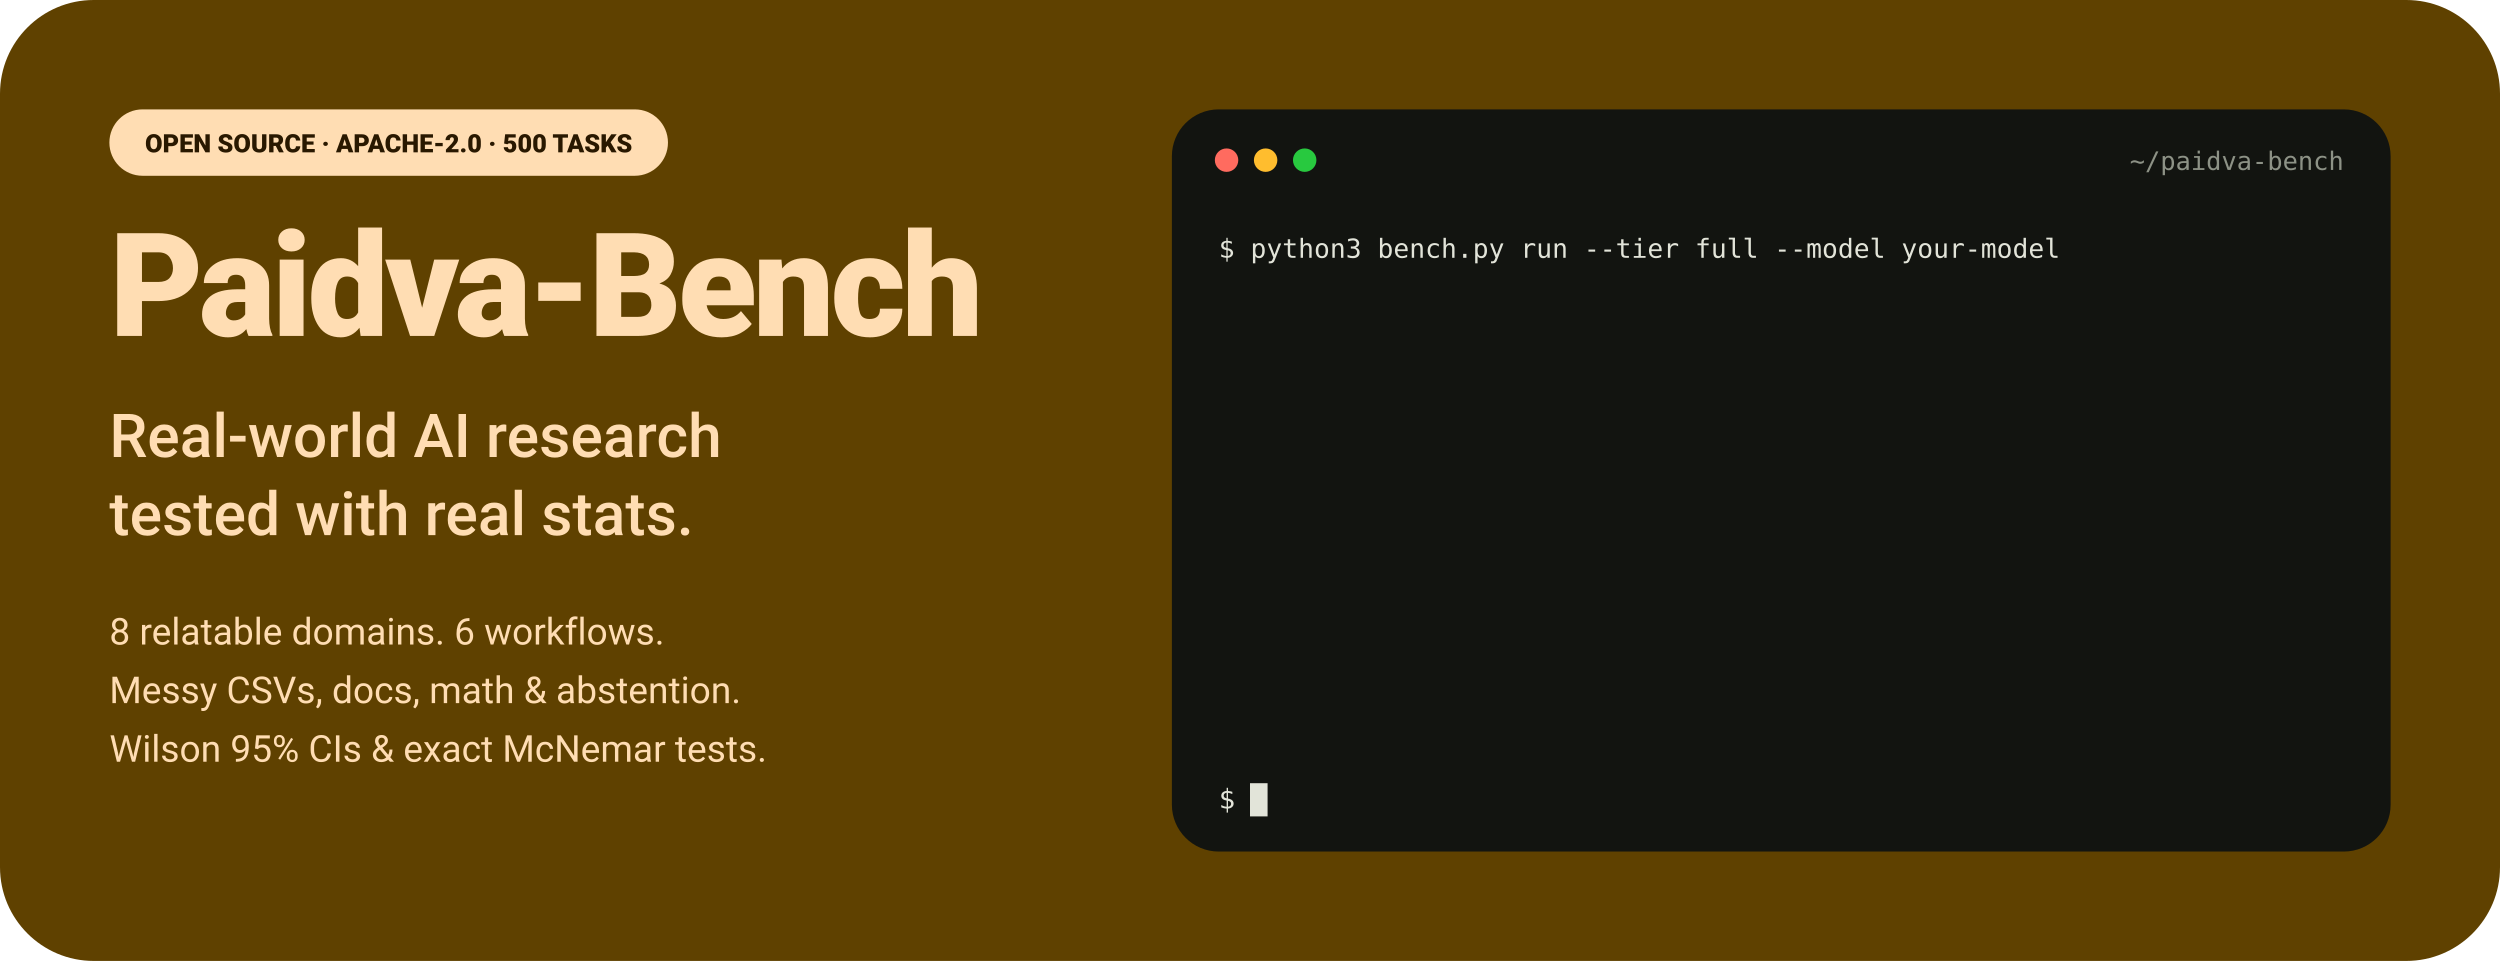
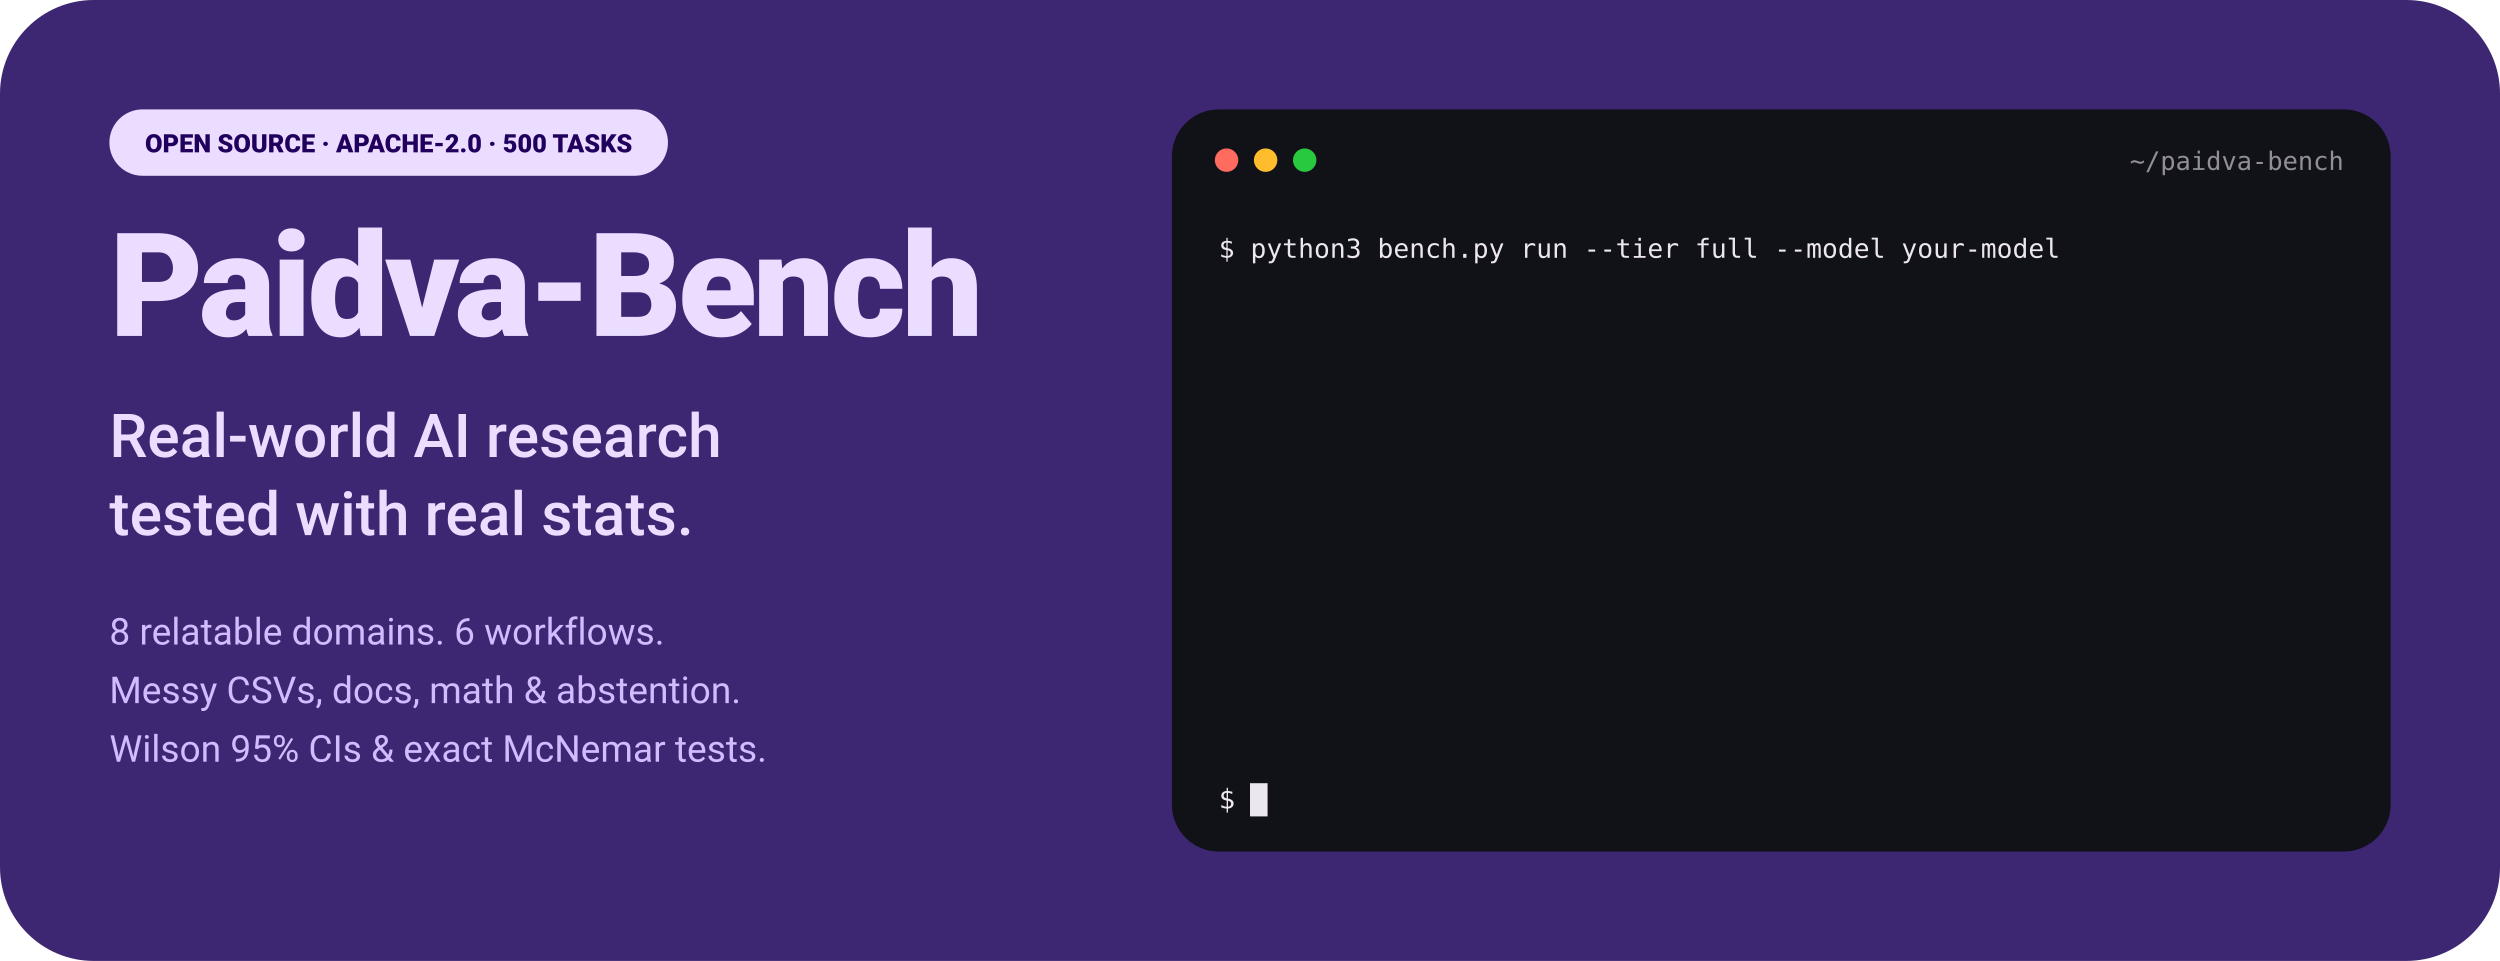
<svg xmlns="http://www.w3.org/2000/svg" width="1280" height="492" viewBox="0 0 1280 492" role="img" aria-label="Paidva-Bench: real-world AI research benchmark suite across 8 domains and 6 workflows with statistical error bars.">
  <style>@keyframes ty{0%{transform:scaleX(0)}14%,100%{transform:scaleX(1)}}.typed{transform-origin:624px 0;animation:ty 12s steps(40) infinite}@keyframes s0{0%,18%{opacity:0;transform:translateY(4px)}21%,92%{opacity:1;transform:none}100%{opacity:0}}.s0{opacity:0;animation:s0 12s ease-out infinite}@keyframes s1{0%,24%{opacity:0;transform:translateY(4px)}27%,92%{opacity:1;transform:none}100%{opacity:0}}.s1{opacity:0;animation:s1 12s ease-out infinite}@keyframes s2{0%,30%{opacity:0;transform:translateY(4px)}33%,92%{opacity:1;transform:none}100%{opacity:0}}.s2{opacity:0;animation:s2 12s ease-out infinite}@keyframes s3{0%,36%{opacity:0;transform:translateY(4px)}39%,92%{opacity:1;transform:none}100%{opacity:0}}.s3{opacity:0;animation:s3 12s ease-out infinite}@keyframes c0{0%,46%{opacity:0;transform:translateY(4px)}49%,92%{opacity:1;transform:none}100%{opacity:0}}.c0{opacity:0;animation:c0 12s ease-out infinite}@keyframes c1{0%,52%{opacity:0;transform:translateY(4px)}55%,92%{opacity:1;transform:none}100%{opacity:0}}.c1{opacity:0;animation:c1 12s ease-out infinite}@keyframes c2{0%,58%{opacity:0;transform:translateY(4px)}61%,92%{opacity:1;transform:none}100%{opacity:0}}.c2{opacity:0;animation:c2 12s ease-out infinite}@keyframes cf{0%,64%{opacity:0;transform:translateY(4px)}67%,92%{opacity:1;transform:none}100%{opacity:0}}.cf{opacity:0;animation:cf 12s ease-out infinite}@keyframes bar{0%,66%{transform:scaleX(0)}78%,100%{transform:scaleX(1)}}.bar{transform-origin:734px 0;animation:bar 12s ease-out infinite}@keyframes blink{0%,49%{opacity:1}50%,100%{opacity:0}}.cur{animation:blink 1s steps(1) infinite}@media (prefers-reduced-motion: reduce){*{animation:none!important}.k{opacity:1!important}.typed{transform:none!important}}</style>
-   <rect width="1280" height="492" rx="48" fill="#5F4100" />
-   <rect x="56" y="56" width="286" height="34" rx="17" fill="#FFDDB3" />
-   <text x="199" y="78" font-family="'Roboto Flex','Google Sans','Segoe UI',Roboto,Helvetica,Arial,sans-serif" font-size="13" font-weight="800" fill="#291800" text-anchor="middle" letter-spacing="0">OPEN SOURCE · APACHE-2.0 · 500 TASKS</text>
-   <text x="56" y="172" font-family="'Roboto Flex','Google Sans','Segoe UI',Roboto,Helvetica,Arial,sans-serif" font-size="74" font-weight="900" fill="#FFDDB3" text-anchor="start" letter-spacing="-2">Paidva-Bench</text>
-   <text x="56" y="234" font-family="'Roboto Flex','Google Sans','Segoe UI',Roboto,Helvetica,Arial,sans-serif" font-size="31" font-weight="500" fill="#FFDDB3" text-anchor="start" letter-spacing="0">Real-world AI research</text>
-   <text x="56" y="274" font-family="'Roboto Flex','Google Sans','Segoe UI',Roboto,Helvetica,Arial,sans-serif" font-size="31" font-weight="500" fill="#FFDDB3" text-anchor="start" letter-spacing="0">tested with real stats.</text>
-   <text x="56" y="330" font-family="'Roboto Flex','Google Sans','Segoe UI',Roboto,Helvetica,Arial,sans-serif" font-size="19" font-weight="400" fill="#FFDDB3" text-anchor="start" letter-spacing="0">8 relatable domains. 6 workflows.</text>
-   <text x="56" y="360" font-family="'Roboto Flex','Google Sans','Segoe UI',Roboto,Helvetica,Arial,sans-serif" font-size="19" font-weight="400" fill="#FFDDB3" text-anchor="start" letter-spacing="0">Messy CSVs, docs, math &amp; abstention.</text>
-   <text x="56" y="390" font-family="'Roboto Flex','Google Sans','Segoe UI',Roboto,Helvetica,Arial,sans-serif" font-size="19" font-weight="400" fill="#FFDDB3" text-anchor="start" letter-spacing="0">Wilson 95% CIs &amp; exact McNemar tests.</text>
-   <rect x="600" y="56" width="624" height="380" rx="24" fill="#121410" />
+   <rect width="1280" height="492" rx="48" fill="#3E2772" />
+   <rect x="56" y="56" width="286" height="34" rx="17" fill="#EADDFF" />
+   <text x="199" y="78" font-family="'Roboto Flex','Google Sans','Segoe UI',Roboto,Helvetica,Arial,sans-serif" font-size="13" font-weight="800" fill="#21005D" text-anchor="middle" letter-spacing="0">OPEN SOURCE · APACHE-2.0 · 500 TASKS</text>
+   <text x="56" y="172" font-family="'Roboto Flex','Google Sans','Segoe UI',Roboto,Helvetica,Arial,sans-serif" font-size="74" font-weight="900" fill="#EADDFF" text-anchor="start" letter-spacing="-2">Paidva-Bench</text>
+   <text x="56" y="234" font-family="'Roboto Flex','Google Sans','Segoe UI',Roboto,Helvetica,Arial,sans-serif" font-size="31" font-weight="500" fill="#EADDFF" text-anchor="start" letter-spacing="0">Real-world AI research</text>
+   <text x="56" y="274" font-family="'Roboto Flex','Google Sans','Segoe UI',Roboto,Helvetica,Arial,sans-serif" font-size="31" font-weight="500" fill="#EADDFF" text-anchor="start" letter-spacing="0">tested with real stats.</text>
+   <text x="56" y="330" font-family="'Roboto Flex','Google Sans','Segoe UI',Roboto,Helvetica,Arial,sans-serif" font-size="19" font-weight="400" fill="#D0BCFF" text-anchor="start" letter-spacing="0">8 relatable domains. 6 workflows.</text>
+   <text x="56" y="360" font-family="'Roboto Flex','Google Sans','Segoe UI',Roboto,Helvetica,Arial,sans-serif" font-size="19" font-weight="400" fill="#D0BCFF" text-anchor="start" letter-spacing="0">Messy CSVs, docs, math &amp; abstention.</text>
+   <text x="56" y="390" font-family="'Roboto Flex','Google Sans','Segoe UI',Roboto,Helvetica,Arial,sans-serif" font-size="19" font-weight="400" fill="#D0BCFF" text-anchor="start" letter-spacing="0">Wilson 95% CIs &amp; exact McNemar tests.</text>
+   <rect x="600" y="56" width="624" height="380" rx="24" fill="#111118" />
  <circle cx="628" cy="82" r="6" fill="#FF6B5F" />
  <circle cx="648" cy="82" r="6" fill="#FFBD2E" />
  <circle cx="668" cy="82" r="6" fill="#28C93F" />
-   <text x="1200" y="87" font-family="'Roboto Mono',ui-monospace,SFMono-Regular,Menlo,Consolas,monospace" font-size="13" font-weight="400" fill="#8D9286" text-anchor="end" letter-spacing="0">~/paidva-bench</text>
+   <text x="1200" y="87" font-family="'Roboto Mono',ui-monospace,SFMono-Regular,Menlo,Consolas,monospace" font-size="13" font-weight="400" fill="#938F99" text-anchor="end" letter-spacing="0">~/paidva-bench</text>
  <clipPath id="type">
    <rect class="typed" x="624" y="114" width="600" height="26" />
  </clipPath>
  <g clip-path="url(#type)">
-     <text x="624" y="132" font-family="'Roboto Mono',ui-monospace,SFMono-Regular,Menlo,Consolas,monospace" font-size="13.5" font-weight="400" fill="#E2E4D9" text-anchor="start" letter-spacing="0">$ python3 bench.py run --tier full --model your-model</text>
+     <text x="624" y="132" font-family="'Roboto Mono',ui-monospace,SFMono-Regular,Menlo,Consolas,monospace" font-size="13.5" font-weight="400" fill="#ECE6F0" text-anchor="start" letter-spacing="0">$ python3 bench.py run --tier full --model your-model</text>
  </g>
  <g class="s0 k">
-     <text x="624" y="168" font-family="'Roboto Mono',ui-monospace,SFMono-Regular,Menlo,Consolas,monospace" font-size="14" font-weight="600" fill="#FFB95C" text-anchor="start" letter-spacing="0">▸ domains</text>
-     <text x="756" y="168" font-family="'Roboto Mono',ui-monospace,SFMono-Regular,Menlo,Consolas,monospace" font-size="14" font-weight="400" fill="#8D9286" text-anchor="start" letter-spacing="0">health · finance · saas · tech · +4  ✓</text>
+     <text x="624" y="168" font-family="'Roboto Mono',ui-monospace,SFMono-Regular,Menlo,Consolas,monospace" font-size="14" font-weight="600" fill="#D0BCFF" text-anchor="start" letter-spacing="0">▸ domains</text>
+     <text x="756" y="168" font-family="'Roboto Mono',ui-monospace,SFMono-Regular,Menlo,Consolas,monospace" font-size="14" font-weight="400" fill="#938F99" text-anchor="start" letter-spacing="0">health · finance · saas · tech · +4  ✓</text>
  </g>
  <g class="s1 k">
-     <text x="624" y="192" font-family="'Roboto Mono',ui-monospace,SFMono-Regular,Menlo,Consolas,monospace" font-size="14" font-weight="600" fill="#FFB95C" text-anchor="start" letter-spacing="0">▸ fixtures</text>
-     <text x="756" y="192" font-family="'Roboto Mono',ui-monospace,SFMono-Regular,Menlo,Consolas,monospace" font-size="14" font-weight="400" fill="#8D9286" text-anchor="start" letter-spacing="0">messy CSVs · multi-file workspaces  ✓</text>
+     <text x="624" y="192" font-family="'Roboto Mono',ui-monospace,SFMono-Regular,Menlo,Consolas,monospace" font-size="14" font-weight="600" fill="#D0BCFF" text-anchor="start" letter-spacing="0">▸ fixtures</text>
+     <text x="756" y="192" font-family="'Roboto Mono',ui-monospace,SFMono-Regular,Menlo,Consolas,monospace" font-size="14" font-weight="400" fill="#938F99" text-anchor="start" letter-spacing="0">messy CSVs · multi-file workspaces  ✓</text>
  </g>
  <g class="s2 k">
-     <text x="624" y="216" font-family="'Roboto Mono',ui-monospace,SFMono-Regular,Menlo,Consolas,monospace" font-size="14" font-weight="600" fill="#FFB95C" text-anchor="start" letter-spacing="0">▸ bridge</text>
-     <text x="756" y="216" font-family="'Roboto Mono',ui-monospace,SFMono-Regular,Menlo,Consolas,monospace" font-size="14" font-weight="400" fill="#8D9286" text-anchor="start" letter-spacing="0">SimpleQA · FRAMES · SciFact · GSM  ✓</text>
+     <text x="624" y="216" font-family="'Roboto Mono',ui-monospace,SFMono-Regular,Menlo,Consolas,monospace" font-size="14" font-weight="600" fill="#D0BCFF" text-anchor="start" letter-spacing="0">▸ bridge</text>
+     <text x="756" y="216" font-family="'Roboto Mono',ui-monospace,SFMono-Regular,Menlo,Consolas,monospace" font-size="14" font-weight="400" fill="#938F99" text-anchor="start" letter-spacing="0">SimpleQA · FRAMES · SciFact · GSM  ✓</text>
  </g>
  <g class="s3 k">
-     <text x="624" y="240" font-family="'Roboto Mono',ui-monospace,SFMono-Regular,Menlo,Consolas,monospace" font-size="14" font-weight="600" fill="#FFB95C" text-anchor="start" letter-spacing="0">▸ rigor</text>
-     <text x="756" y="240" font-family="'Roboto Mono',ui-monospace,SFMono-Regular,Menlo,Consolas,monospace" font-size="14" font-weight="400" fill="#8D9286" text-anchor="start" letter-spacing="0">Wilson CI · Cluster SE · McNemar p  ✓</text>
+     <text x="624" y="240" font-family="'Roboto Mono',ui-monospace,SFMono-Regular,Menlo,Consolas,monospace" font-size="14" font-weight="600" fill="#D0BCFF" text-anchor="start" letter-spacing="0">▸ rigor</text>
+     <text x="756" y="240" font-family="'Roboto Mono',ui-monospace,SFMono-Regular,Menlo,Consolas,monospace" font-size="14" font-weight="400" fill="#938F99" text-anchor="start" letter-spacing="0">Wilson CI · Cluster SE · McNemar p  ✓</text>
  </g>
  <g class="c0 k">
-     <rect x="624" y="261" width="96" height="24" rx="6" fill="#A0CFD0" />
-     <text x="672" y="278" font-family="'Roboto Mono',ui-monospace,SFMono-Regular,Menlo,Consolas,monospace" font-size="13" font-weight="600" fill="#121410" text-anchor="middle" letter-spacing="0">data</text>
-     <text x="734" y="278" font-family="'Roboto Mono',ui-monospace,SFMono-Regular,Menlo,Consolas,monospace" font-size="14.5" font-weight="400" fill="#E2E4D9" text-anchor="start" letter-spacing="0">120 messy CSV &amp; Simpson/outlier traps</text>
+     <rect x="624" y="261" width="96" height="24" rx="6" fill="#80DEEA" />
+     <text x="672" y="278" font-family="'Roboto Mono',ui-monospace,SFMono-Regular,Menlo,Consolas,monospace" font-size="13" font-weight="600" fill="#111118" text-anchor="middle" letter-spacing="0">data</text>
+     <text x="734" y="278" font-family="'Roboto Mono',ui-monospace,SFMono-Regular,Menlo,Consolas,monospace" font-size="14.5" font-weight="400" fill="#ECE6F0" text-anchor="start" letter-spacing="0">120 messy CSV &amp; Simpson/outlier traps</text>
  </g>
  <g class="c1 k">
    <rect x="624" y="295" width="96" height="24" rx="6" fill="#B7F397" />
-     <text x="672" y="312" font-family="'Roboto Mono',ui-monospace,SFMono-Regular,Menlo,Consolas,monospace" font-size="13" font-weight="600" fill="#121410" text-anchor="middle" letter-spacing="0">docs</text>
-     <text x="734" y="312" font-family="'Roboto Mono',ui-monospace,SFMono-Regular,Menlo,Consolas,monospace" font-size="14.5" font-weight="400" fill="#E2E4D9" text-anchor="start" letter-spacing="0">100 multi-file contradiction checks</text>
+     <text x="672" y="312" font-family="'Roboto Mono',ui-monospace,SFMono-Regular,Menlo,Consolas,monospace" font-size="13" font-weight="600" fill="#111118" text-anchor="middle" letter-spacing="0">docs</text>
+     <text x="734" y="312" font-family="'Roboto Mono',ui-monospace,SFMono-Regular,Menlo,Consolas,monospace" font-size="14.5" font-weight="400" fill="#ECE6F0" text-anchor="start" letter-spacing="0">100 multi-file contradiction checks</text>
  </g>
  <g class="c2 k">
-     <rect x="624" y="329" width="96" height="24" rx="6" fill="#D0BCFF" />
-     <text x="672" y="346" font-family="'Roboto Mono',ui-monospace,SFMono-Regular,Menlo,Consolas,monospace" font-size="13" font-weight="600" fill="#121410" text-anchor="middle" letter-spacing="0">abstain</text>
-     <text x="734" y="346" font-family="'Roboto Mono',ui-monospace,SFMono-Regular,Menlo,Consolas,monospace" font-size="14.5" font-weight="400" fill="#E2E4D9" text-anchor="start" letter-spacing="0">70 false-premise &amp; null-effect CSVs</text>
+     <rect x="624" y="329" width="96" height="24" rx="6" fill="#F2B8B5" />
+     <text x="672" y="346" font-family="'Roboto Mono',ui-monospace,SFMono-Regular,Menlo,Consolas,monospace" font-size="13" font-weight="600" fill="#111118" text-anchor="middle" letter-spacing="0">abstain</text>
+     <text x="734" y="346" font-family="'Roboto Mono',ui-monospace,SFMono-Regular,Menlo,Consolas,monospace" font-size="14.5" font-weight="400" fill="#ECE6F0" text-anchor="start" letter-spacing="0">70 false-premise &amp; null-effect CSVs</text>
  </g>
  <g class="cf k">
-     <text x="624" y="386" font-family="'Roboto Mono',ui-monospace,SFMono-Regular,Menlo,Consolas,monospace" font-size="14" font-weight="400" fill="#8D9286" text-anchor="start" letter-spacing="0">95% CI</text>
-     <rect x="734" y="373" width="300" height="14" rx="7" fill="#2C2F28" />
-     <rect class="bar" x="734" y="373" width="246" height="14" rx="7" fill="#FFB95C" />
-     <text x="1050" y="386" font-family="'Roboto Mono',ui-monospace,SFMono-Regular,Menlo,Consolas,monospace" font-size="15" font-weight="700" fill="#FFB95C" text-anchor="start" letter-spacing="0">±3.8 pts</text>
+     <text x="624" y="386" font-family="'Roboto Mono',ui-monospace,SFMono-Regular,Menlo,Consolas,monospace" font-size="14" font-weight="400" fill="#938F99" text-anchor="start" letter-spacing="0">95% CI</text>
+     <rect x="734" y="373" width="300" height="14" rx="7" fill="#2B2930" />
+     <rect class="bar" x="734" y="373" width="246" height="14" rx="7" fill="#D0BCFF" />
+     <text x="1050" y="386" font-family="'Roboto Mono',ui-monospace,SFMono-Regular,Menlo,Consolas,monospace" font-size="15" font-weight="700" fill="#D0BCFF" text-anchor="start" letter-spacing="0">±3.8 pts</text>
  </g>
-   <text x="624" y="414" font-family="'Roboto Mono',ui-monospace,SFMono-Regular,Menlo,Consolas,monospace" font-size="14" font-weight="400" fill="#E2E4D9" text-anchor="start" letter-spacing="0">$</text>
-   <rect class="cur" x="640" y="401" width="9" height="17" fill="#E2E4D9" />
+   <text x="624" y="414" font-family="'Roboto Mono',ui-monospace,SFMono-Regular,Menlo,Consolas,monospace" font-size="14" font-weight="400" fill="#ECE6F0" text-anchor="start" letter-spacing="0">$</text>
+   <rect class="cur" x="640" y="401" width="9" height="17" fill="#ECE6F0" />
</svg>
